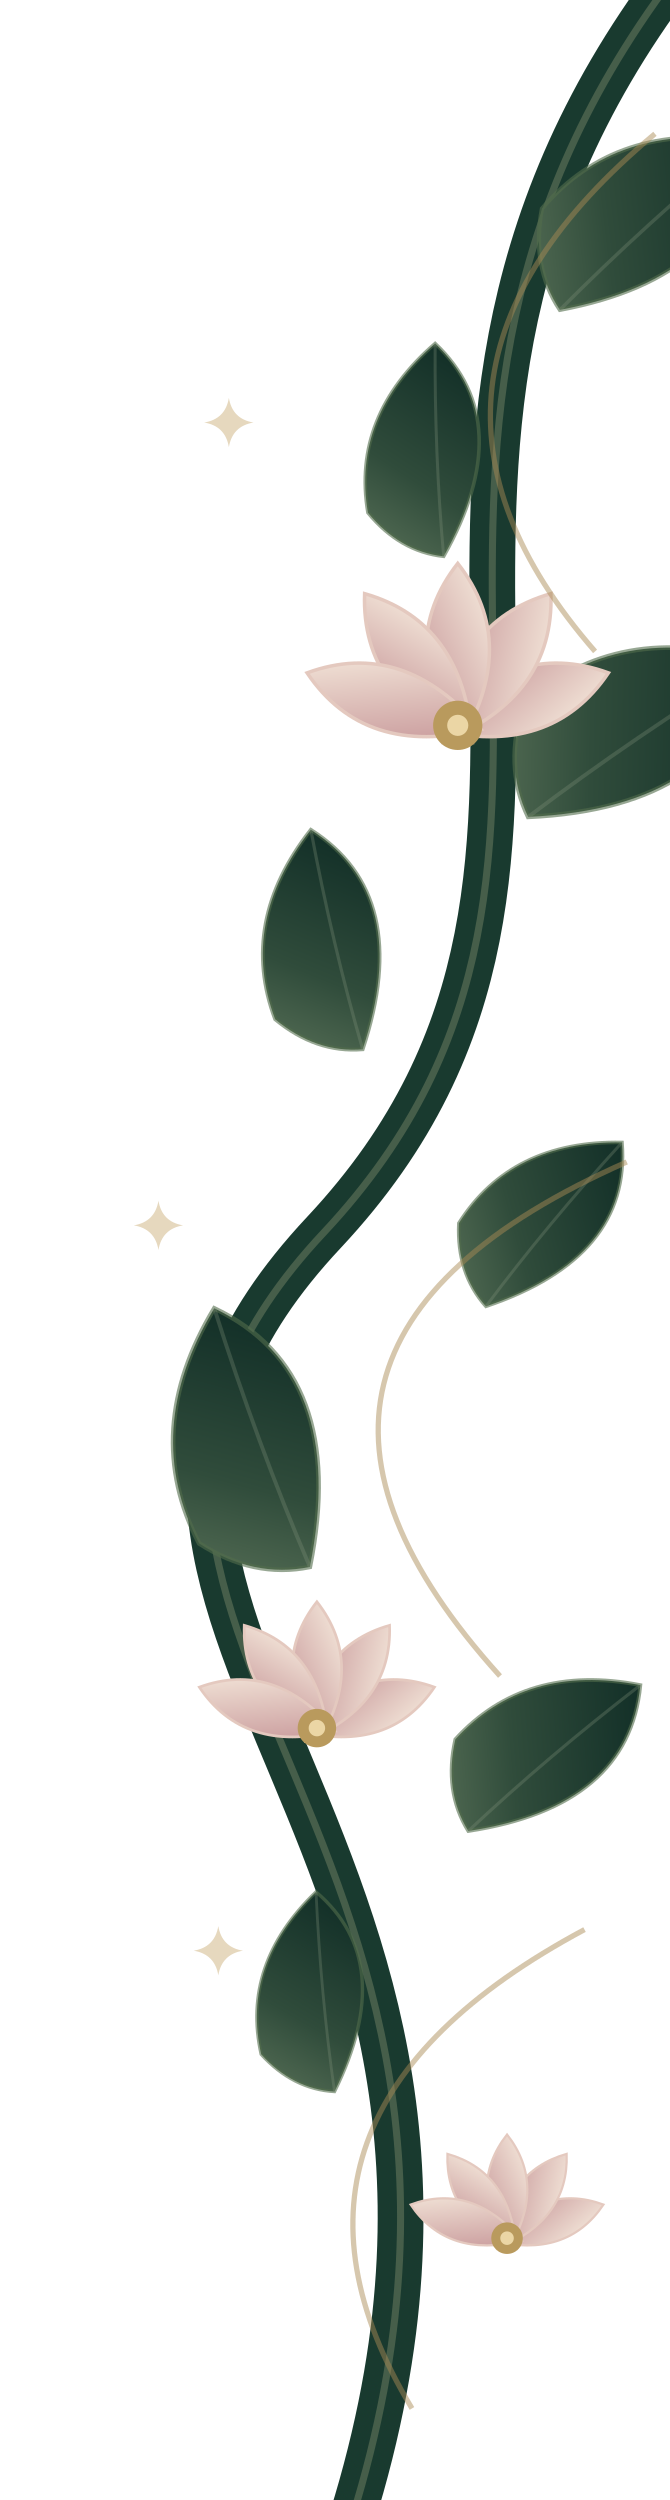
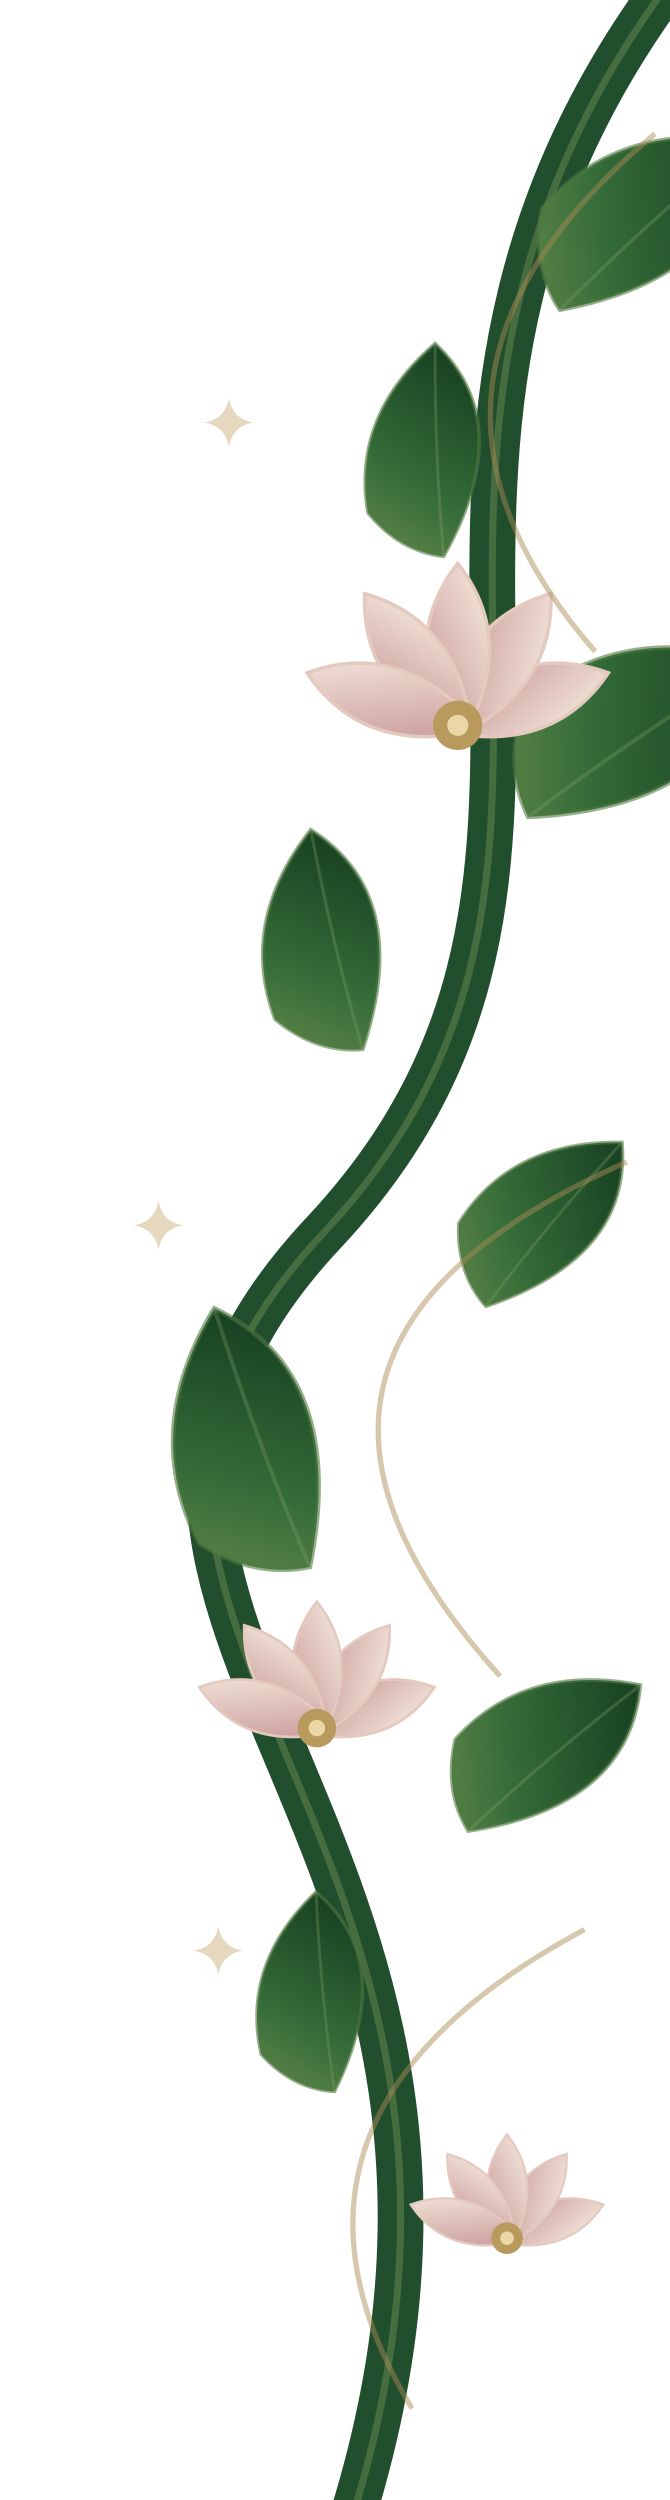
<svg xmlns="http://www.w3.org/2000/svg" viewBox="0 0 190 710" fill="none">
  <defs>
    <linearGradient id="leaf" x2="1" y2="1">
-       <stop stop-color="#102d26" />
-       <stop offset=".6" stop-color="#304c3b" />
-       <stop offset="1" stop-color="#597158" />
+       <stop stop-color="#153d20" />
+       <stop offset=".6" stop-color="#346b38" />
+       <stop offset="1" stop-color="#64894b" />
    </linearGradient>
    <linearGradient id="petal" x2=".8" y2="1">
      <stop stop-color="#f7eddf" />
      <stop offset="1" stop-color="#c79799" />
    </linearGradient>
  </defs>
  <g transform="translate(190 0) scale(-1 1)">
-     <path d="M-12 -20 C110 125 -5 240 98 350 S20 520 95 730" stroke="#193a2f" stroke-width="13" stroke-linecap="round" />
-     <path d="M-12 -20 C110 125 -5 240 98 350 S20 520 95 730" stroke="#64775c" stroke-opacity=".6" stroke-width="2" />
+     <path d="M-12 -20 C110 125 -5 240 98 350 S20 520 95 730" stroke="#214e2c" stroke-width="13" stroke-linecap="round" />
+     <path d="M-12 -20 C110 125 -5 240 98 350 S20 520 95 730" stroke="#60834b" stroke-opacity=".6" stroke-width="2" />
    <g transform="translate(31 88) rotate(-28) scale(1)">
-       <path d="M0 0 Q-40 -32 -24 -67 Q11 -55 18 -23 Q13 -7 0 0Z" fill="url(#leaf)" stroke="#536c4c" stroke-opacity=".6" stroke-width="1.2" />
-       <path d="M0 0Q-10 -33 -24 -67" stroke="#82947b" stroke-opacity=".3" fill="none" />
+       <path d="M0 0 Q-40 -32 -24 -67 Q11 -55 18 -23 Q13 -7 0 0Z" fill="url(#leaf)" stroke="#4f7940" stroke-opacity=".6" stroke-width="1.2" />
+       <path d="M0 0Q-10 -33 -24 -67" stroke="#84a36b" stroke-opacity=".3" fill="none" />
    </g>
    <g transform="translate(64 158) rotate(22) scale(0.85)">
-       <path d="M0 0 Q-40 -32 -24 -67 Q11 -55 18 -23 Q13 -7 0 0Z" fill="url(#leaf)" stroke="#536c4c" stroke-opacity=".6" stroke-width="1.2" />
-       <path d="M0 0Q-10 -33 -24 -67" stroke="#82947b" stroke-opacity=".3" fill="none" />
+       <path d="M0 0 Q-40 -32 -24 -67 Q11 -55 18 -23 Q13 -7 0 0Z" fill="url(#leaf)" stroke="#4f7940" stroke-opacity=".6" stroke-width="1.2" />
+       <path d="M0 0Q-10 -33 -24 -67" stroke="#84a36b" stroke-opacity=".3" fill="none" />
    </g>
    <g transform="translate(40 232) rotate(-36) scale(1.1)">
-       <path d="M0 0 Q-40 -32 -24 -67 Q11 -55 18 -23 Q13 -7 0 0Z" fill="url(#leaf)" stroke="#536c4c" stroke-opacity=".6" stroke-width="1.2" />
-       <path d="M0 0Q-10 -33 -24 -67" stroke="#82947b" stroke-opacity=".3" fill="none" />
+       <path d="M0 0 Q-40 -32 -24 -67 Q11 -55 18 -23 Q13 -7 0 0Z" fill="url(#leaf)" stroke="#4f7940" stroke-opacity=".6" stroke-width="1.2" />
+       <path d="M0 0Q-10 -33 -24 -67" stroke="#84a36b" stroke-opacity=".3" fill="none" />
    </g>
    <g transform="translate(87 298) rotate(33) scale(0.9)">
-       <path d="M0 0 Q-40 -32 -24 -67 Q11 -55 18 -23 Q13 -7 0 0Z" fill="url(#leaf)" stroke="#536c4c" stroke-opacity=".6" stroke-width="1.2" />
-       <path d="M0 0Q-10 -33 -24 -67" stroke="#82947b" stroke-opacity=".3" fill="none" />
+       <path d="M0 0 Q-40 -32 -24 -67 Q11 -55 18 -23 Q13 -7 0 0Z" fill="url(#leaf)" stroke="#4f7940" stroke-opacity=".6" stroke-width="1.2" />
+       <path d="M0 0Q-10 -33 -24 -67" stroke="#84a36b" stroke-opacity=".3" fill="none" />
    </g>
    <g transform="translate(52 371) rotate(-20) scale(0.85)">
-       <path d="M0 0 Q-40 -32 -24 -67 Q11 -55 18 -23 Q13 -7 0 0Z" fill="url(#leaf)" stroke="#536c4c" stroke-opacity=".6" stroke-width="1.2" />
-       <path d="M0 0Q-10 -33 -24 -67" stroke="#82947b" stroke-opacity=".3" fill="none" />
+       <path d="M0 0 Q-40 -32 -24 -67 Q11 -55 18 -23 Q13 -7 0 0Z" fill="url(#leaf)" stroke="#4f7940" stroke-opacity=".6" stroke-width="1.2" />
+       <path d="M0 0Q-10 -33 -24 -67" stroke="#84a36b" stroke-opacity=".3" fill="none" />
    </g>
    <g transform="translate(102 445) rotate(40) scale(1.1)">
-       <path d="M0 0 Q-40 -32 -24 -67 Q11 -55 18 -23 Q13 -7 0 0Z" fill="url(#leaf)" stroke="#536c4c" stroke-opacity=".6" stroke-width="1.2" />
-       <path d="M0 0Q-10 -33 -24 -67" stroke="#82947b" stroke-opacity=".3" fill="none" />
+       <path d="M0 0 Q-40 -32 -24 -67 Q11 -55 18 -23 Q13 -7 0 0Z" fill="url(#leaf)" stroke="#4f7940" stroke-opacity=".6" stroke-width="1.2" />
+       <path d="M0 0Q-10 -33 -24 -67" stroke="#84a36b" stroke-opacity=".3" fill="none" />
    </g>
    <g transform="translate(57 520) rotate(-30) scale(0.9)">
-       <path d="M0 0 Q-40 -32 -24 -67 Q11 -55 18 -23 Q13 -7 0 0Z" fill="url(#leaf)" stroke="#536c4c" stroke-opacity=".6" stroke-width="1.2" />
-       <path d="M0 0Q-10 -33 -24 -67" stroke="#82947b" stroke-opacity=".3" fill="none" />
+       <path d="M0 0 Q-40 -32 -24 -67 Q11 -55 18 -23 Q13 -7 0 0Z" fill="url(#leaf)" stroke="#4f7940" stroke-opacity=".6" stroke-width="1.2" />
+       <path d="M0 0Q-10 -33 -24 -67" stroke="#84a36b" stroke-opacity=".3" fill="none" />
    </g>
    <g transform="translate(95 594) rotate(25) scale(0.8)">
-       <path d="M0 0 Q-40 -32 -24 -67 Q11 -55 18 -23 Q13 -7 0 0Z" fill="url(#leaf)" stroke="#536c4c" stroke-opacity=".6" stroke-width="1.2" />
-       <path d="M0 0Q-10 -33 -24 -67" stroke="#82947b" stroke-opacity=".3" fill="none" />
+       <path d="M0 0 Q-40 -32 -24 -67 Q11 -55 18 -23 Q13 -7 0 0Z" fill="url(#leaf)" stroke="#4f7940" stroke-opacity=".6" stroke-width="1.2" />
+       <path d="M0 0Q-10 -33 -24 -67" stroke="#84a36b" stroke-opacity=".3" fill="none" />
    </g>
    <g transform="translate(60 205) scale(1)">
      <path d="M0 7 Q-18 -22 0 -45 Q18 -22 0 7Z" transform="rotate(-72)" fill="url(#petal)" stroke="#e4c9bf" stroke-width="1" />
      <path d="M0 7 Q-18 -22 0 -45 Q18 -22 0 7Z" transform="rotate(-36)" fill="url(#petal)" stroke="#e4c9bf" stroke-width="1" />
      <path d="M0 7 Q-18 -22 0 -45 Q18 -22 0 7Z" transform="rotate(0)" fill="url(#petal)" stroke="#e4c9bf" stroke-width="1" />
      <path d="M0 7 Q-18 -22 0 -45 Q18 -22 0 7Z" transform="rotate(36)" fill="url(#petal)" stroke="#e4c9bf" stroke-width="1" />
      <path d="M0 7 Q-18 -22 0 -45 Q18 -22 0 7Z" transform="rotate(72)" fill="url(#petal)" stroke="#e4c9bf" stroke-width="1" />
      <circle r="7" cy="1" fill="#b99a5d" />
      <circle r="3" cy="1" fill="#ebd6a5" />
    </g>
    <g transform="translate(100 490) scale(0.78)">
      <path d="M0 7 Q-18 -22 0 -45 Q18 -22 0 7Z" transform="rotate(-72)" fill="url(#petal)" stroke="#e4c9bf" stroke-width="1" />
      <path d="M0 7 Q-18 -22 0 -45 Q18 -22 0 7Z" transform="rotate(-36)" fill="url(#petal)" stroke="#e4c9bf" stroke-width="1" />
      <path d="M0 7 Q-18 -22 0 -45 Q18 -22 0 7Z" transform="rotate(0)" fill="url(#petal)" stroke="#e4c9bf" stroke-width="1" />
      <path d="M0 7 Q-18 -22 0 -45 Q18 -22 0 7Z" transform="rotate(36)" fill="url(#petal)" stroke="#e4c9bf" stroke-width="1" />
      <path d="M0 7 Q-18 -22 0 -45 Q18 -22 0 7Z" transform="rotate(72)" fill="url(#petal)" stroke="#e4c9bf" stroke-width="1" />
      <circle r="7" cy="1" fill="#b99a5d" />
      <circle r="3" cy="1" fill="#ebd6a5" />
    </g>
    <g transform="translate(46 635) scale(0.64)">
      <path d="M0 7 Q-18 -22 0 -45 Q18 -22 0 7Z" transform="rotate(-72)" fill="url(#petal)" stroke="#e4c9bf" stroke-width="1" />
      <path d="M0 7 Q-18 -22 0 -45 Q18 -22 0 7Z" transform="rotate(-36)" fill="url(#petal)" stroke="#e4c9bf" stroke-width="1" />
      <path d="M0 7 Q-18 -22 0 -45 Q18 -22 0 7Z" transform="rotate(0)" fill="url(#petal)" stroke="#e4c9bf" stroke-width="1" />
      <path d="M0 7 Q-18 -22 0 -45 Q18 -22 0 7Z" transform="rotate(36)" fill="url(#petal)" stroke="#e4c9bf" stroke-width="1" />
      <path d="M0 7 Q-18 -22 0 -45 Q18 -22 0 7Z" transform="rotate(72)" fill="url(#petal)" stroke="#e4c9bf" stroke-width="1" />
      <circle r="7" cy="1" fill="#b99a5d" />
      <circle r="3" cy="1" fill="#ebd6a5" />
    </g>
    <path d="M125 113Q126 119 132 120Q126 121 125 127Q124 121 118 120Q124 119 125 113Z" fill="#d8c39b" opacity=".65" />
    <path d="M145 341Q146 347 152 348Q146 349 145 355Q144 349 138 348Q144 347 145 341Z" fill="#d8c39b" opacity=".65" />
    <path d="M128 547Q129 553 135 554Q129 555 128 561Q127 555 121 554Q127 553 128 547Z" fill="#d8c39b" opacity=".65" />
    <path d="M4 38Q88 108 21 185M12 330Q132 383 48 476M24 548Q123 601 73 684" stroke="#a98b55" stroke-opacity=".48" stroke-width="1.5" />
  </g>
</svg>
